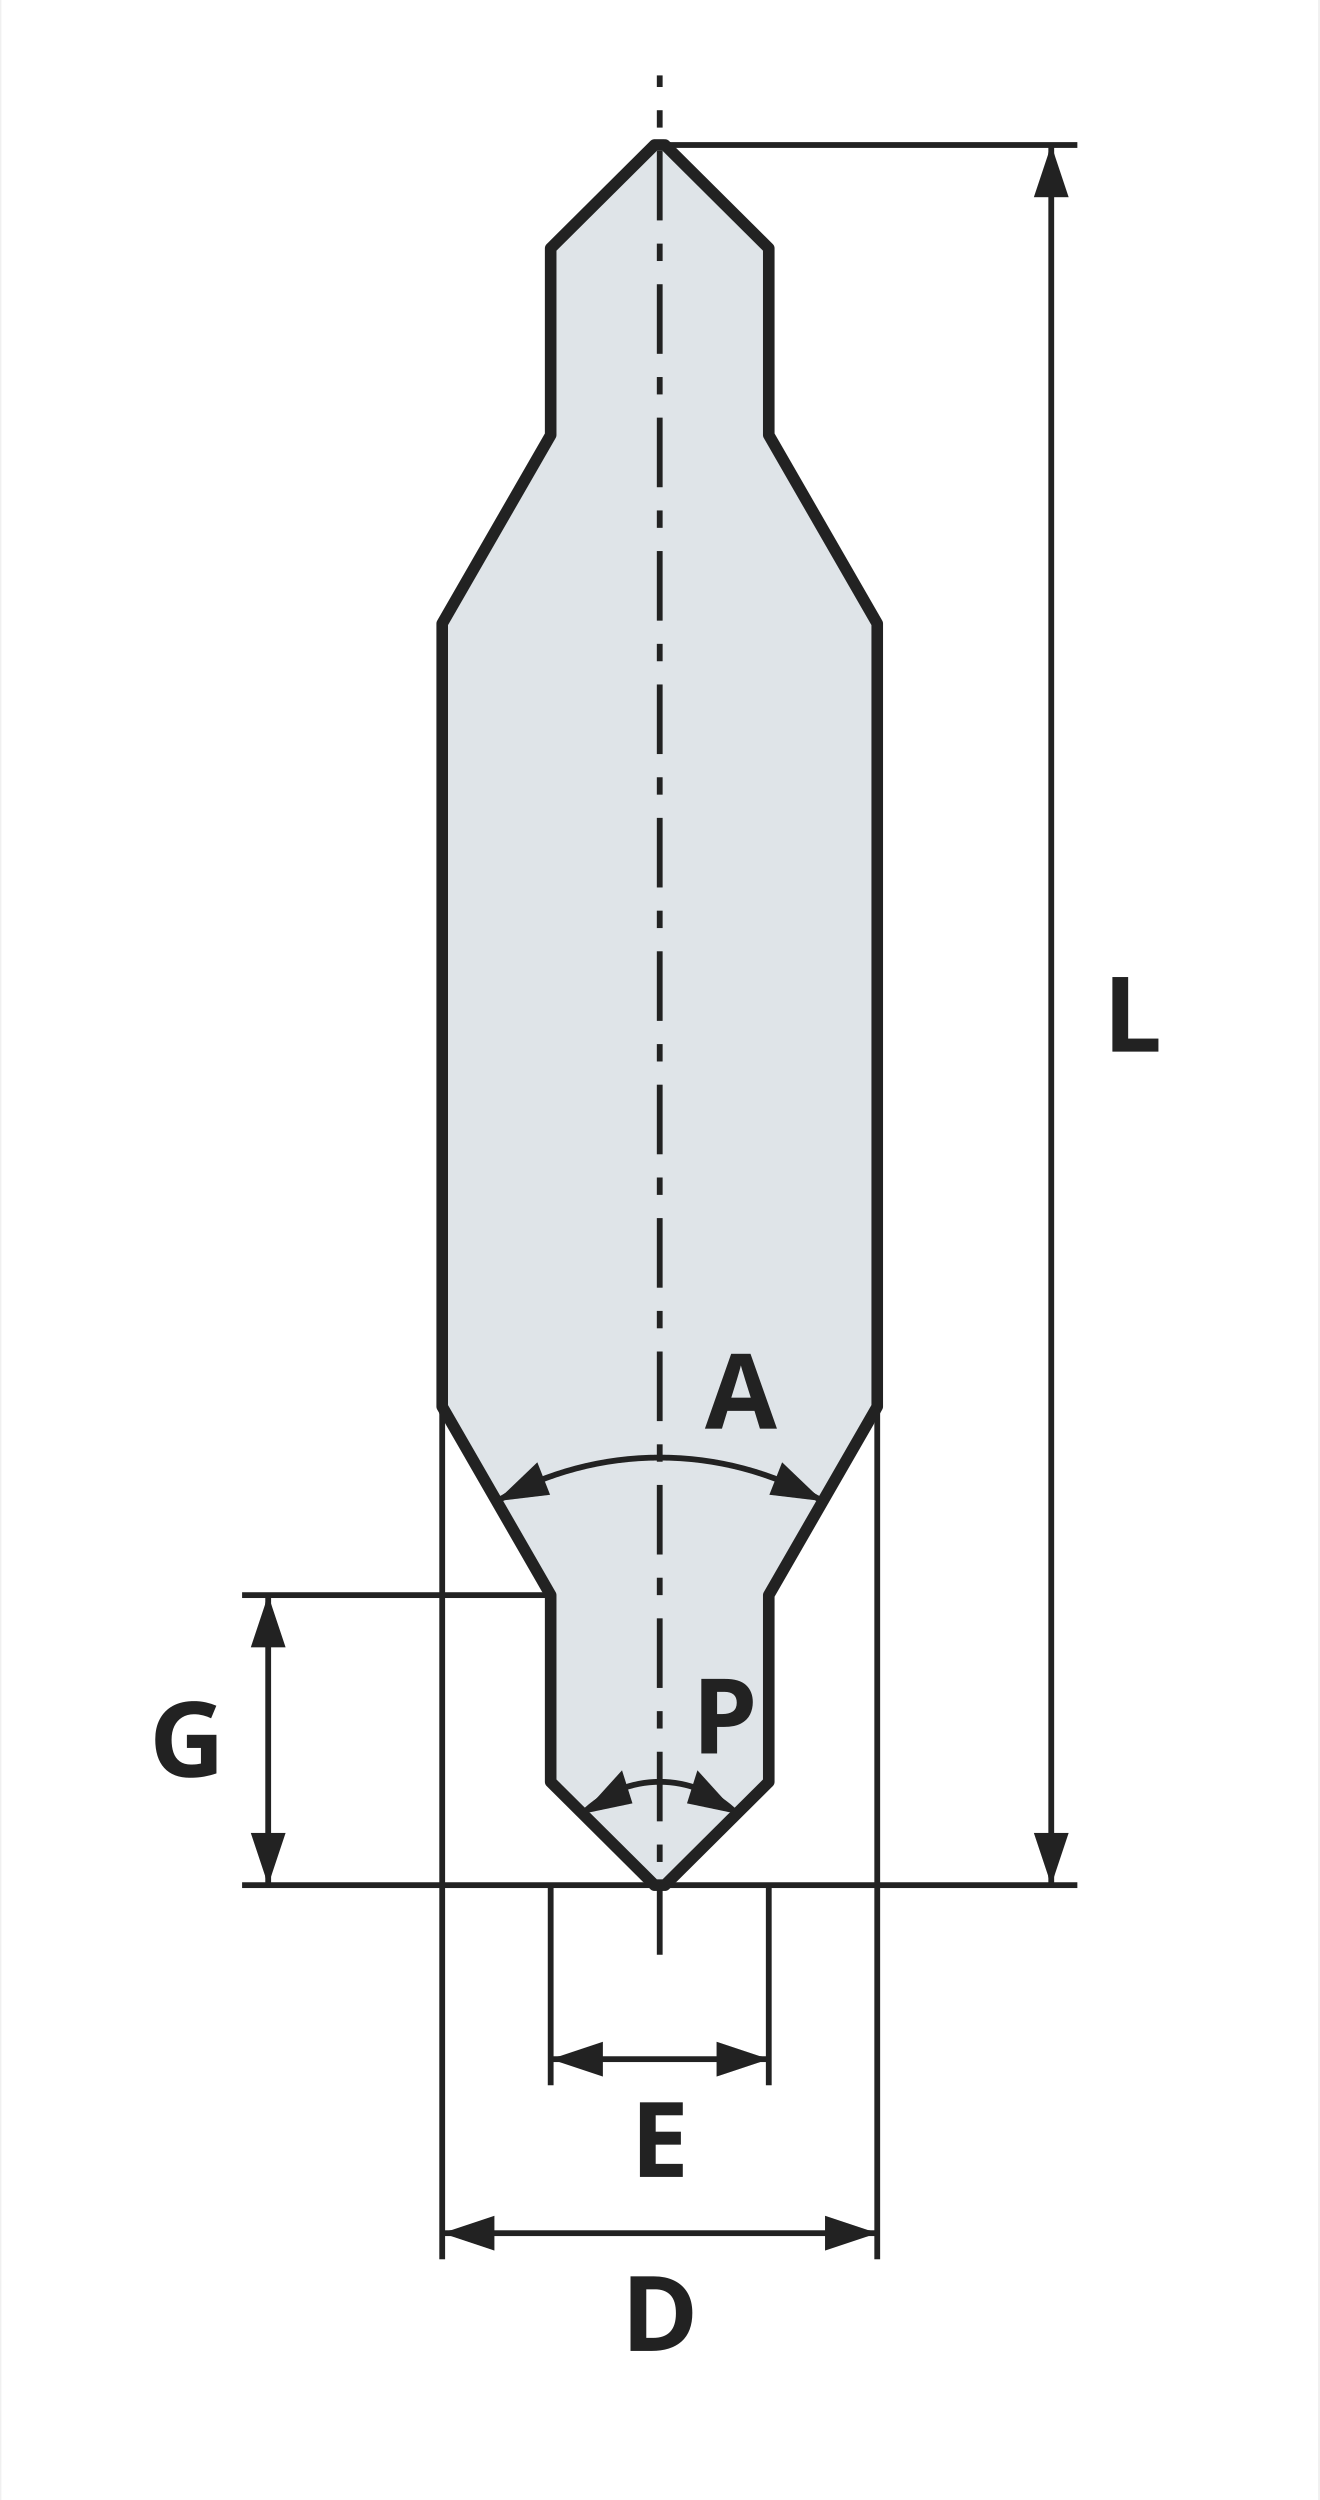
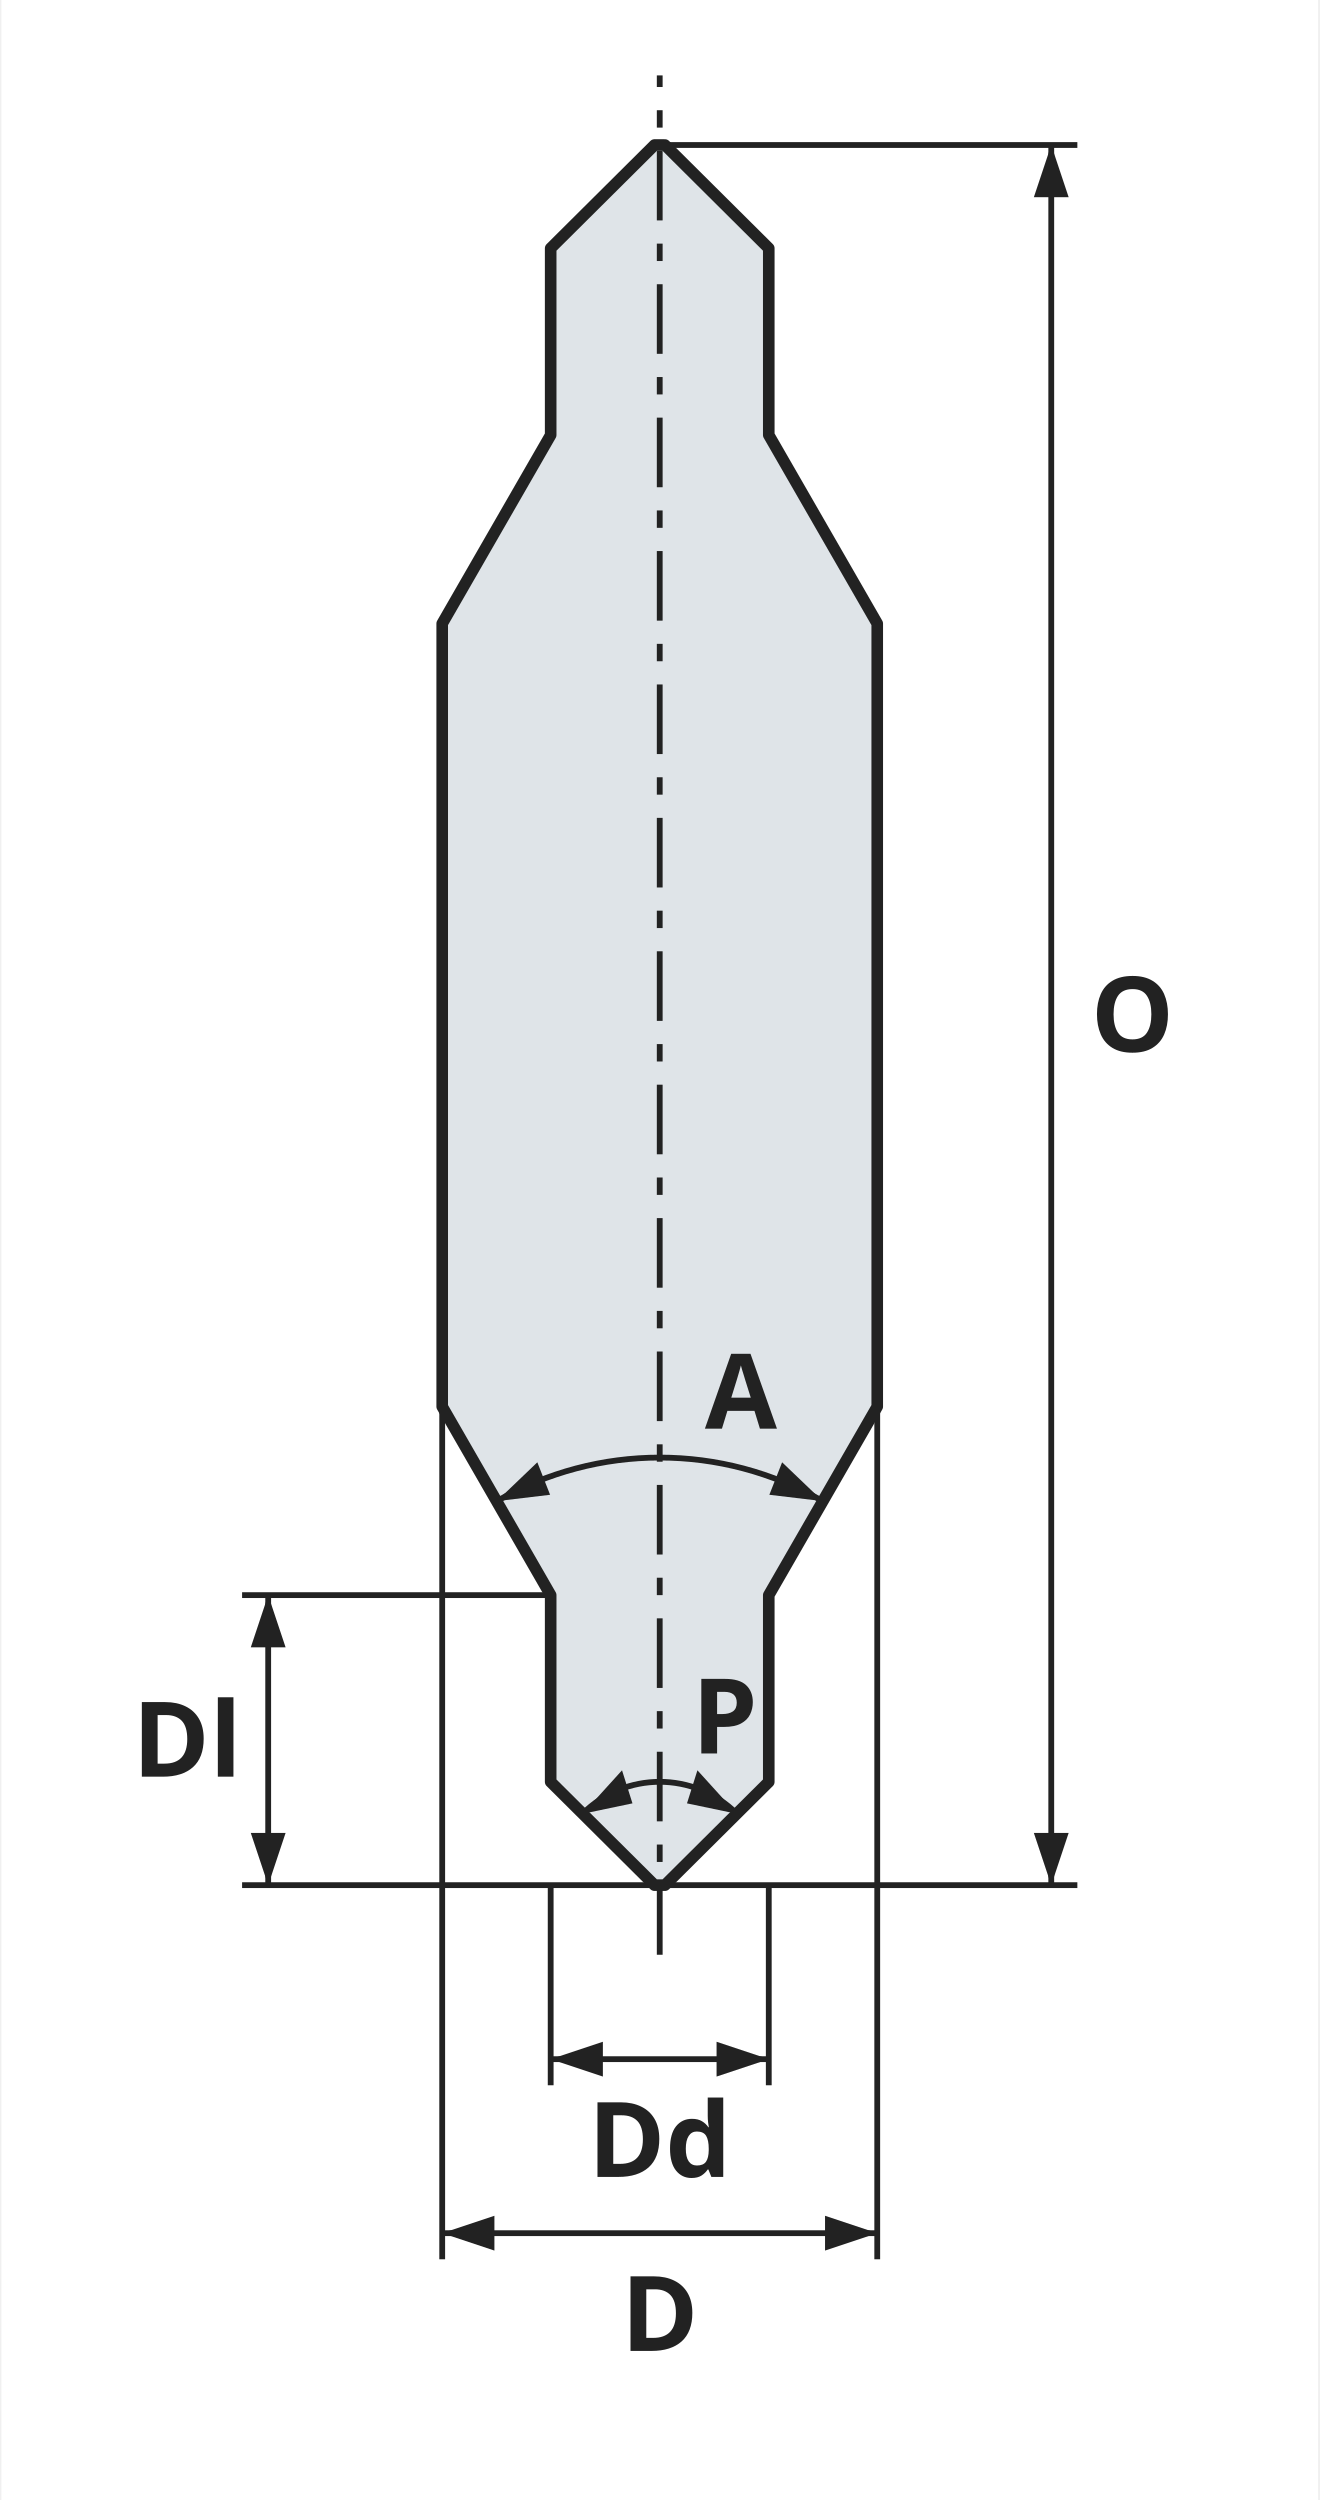
<svg xmlns="http://www.w3.org/2000/svg" viewBox="-113.5 -325.0 227.0 431.0" width="114" height="216">
  <rect x="-113.5" y="-325.0" width="227.0" height="431.0" fill="white" />
  <polygon points="0.0,-0.0 0.9,-0.0 18.8,-17.8 18.8,-50.0 37.5,-82.5 37.5,-217.5 18.8,-250.0 18.8,-282.2 0.9,-300.0 0.0,-300.0 -0.0,-300.0 -0.9,-300.0 -18.8,-282.2 -18.8,-250.0 -37.5,-217.5 -37.5,-82.5 -18.8,-50.0 -18.8,-17.8 -0.9,-0.0 -0.0,-0.0" fill="#dfe4e8" stroke="#222222" stroke-width="2" stroke-linejoin="round" />
  <line x1="0.0" y1="12.0" x2="0.0" y2="-312.0" stroke="#222222" stroke-width="1" stroke-dasharray="12 4 3 4" />
  <line x1="-18.8" y1="-0.0" x2="-18.8" y2="34.5" stroke="#222222" stroke-width="1" />
  <line x1="18.8" y1="-0.0" x2="18.8" y2="34.5" stroke="#222222" stroke-width="1" />
  <line x1="-18.8" y1="30.0" x2="18.8" y2="30.0" stroke="#222222" stroke-width="1" />
  <polygon points="-18.8,30.0 -9.8,27.0 -9.8,33.0" fill="#222222" />
  <polygon points="18.8,30.0 9.8,27.0 9.8,33.0" fill="#222222" />
-   <text x="0.0" y="50.3" font-family="sans-serif" font-size="18" font-weight="bold" text-anchor="middle" fill="#222222">E</text>
+   <text x="0.0" y="50.3" font-family="sans-serif" font-size="18" font-weight="bold" text-anchor="middle" fill="#222222">Dd</text>
  <line x1="-37.5" y1="-82.5" x2="-37.5" y2="64.5" stroke="#222222" stroke-width="1" />
  <line x1="37.5" y1="-82.5" x2="37.5" y2="64.5" stroke="#222222" stroke-width="1" />
  <line x1="-37.5" y1="60.0" x2="37.5" y2="60.0" stroke="#222222" stroke-width="1" />
  <polygon points="-37.5,60.0 -28.5,57.0 -28.5,63.0" fill="#222222" />
  <polygon points="37.5,60.0 28.5,57.0 28.5,63.0" fill="#222222" />
  <text x="0.0" y="80.3" font-family="sans-serif" font-size="18" font-weight="bold" text-anchor="middle" fill="#222222">D</text>
  <line x1="0.0" y1="-0.0" x2="-72.0" y2="-0.0" stroke="#222222" stroke-width="1" />
  <line x1="-18.8" y1="-50.0" x2="-72.0" y2="-50.0" stroke="#222222" stroke-width="1" />
  <line x1="-67.5" y1="-0.0" x2="-67.5" y2="-50.0" stroke="#222222" stroke-width="1" />
  <polygon points="-67.5,-0.0 -64.5,-9.0 -70.5,-9.0" fill="#222222" />
  <polygon points="-67.5,-50.0 -64.5,-41.0 -70.5,-41.0" fill="#222222" />
-   <text x="-81.5" y="-18.7" font-family="sans-serif" font-size="18" font-weight="bold" text-anchor="middle" fill="#222222">G</text>
+   <text x="-81.5" y="-18.7" font-family="sans-serif" font-size="18" font-weight="bold" text-anchor="middle" fill="#222222">Dl</text>
  <line x1="0.9" y1="-0.0" x2="72.0" y2="-0.0" stroke="#222222" stroke-width="1" />
  <line x1="0.9" y1="-300.0" x2="72.0" y2="-300.0" stroke="#222222" stroke-width="1" />
  <line x1="67.5" y1="-0.0" x2="67.5" y2="-300.0" stroke="#222222" stroke-width="1" />
  <polygon points="67.5,-0.0 70.5,-9.0 64.5,-9.0" fill="#222222" />
  <polygon points="67.5,-300.0 70.5,-291.0 64.5,-291.0" fill="#222222" />
-   <text x="81.5" y="-143.7" font-family="sans-serif" font-size="18" font-weight="bold" text-anchor="middle" fill="#222222">L</text>
+   <text x="81.5" y="-143.7" font-family="sans-serif" font-size="18" font-weight="bold" text-anchor="middle" fill="#222222">O</text>
  <path d="M 13.3 -12.3 A 18.8 18.8 0 0 0 -13.3 -12.3" fill="none" stroke="#222222" stroke-width="1" />
  <polygon points="13.3,-12.3 6.5,-19.8 4.7,-14.1" fill="#222222" />
  <polygon points="-13.3,-12.3 -6.5,-19.8 -4.7,-14.1" fill="#222222" />
  <text x="11.2" y="-22.7" font-family="sans-serif" font-size="18" font-weight="bold" text-anchor="middle" fill="#222222">P</text>
  <path d="M 28.1 -66.2 A 56.3 56.3 0 0 0 -28.1 -66.2" fill="none" stroke="#222222" stroke-width="1" />
  <polygon points="28.1,-66.2 21.1,-72.9 18.9,-67.3" fill="#222222" />
  <polygon points="-28.1,-66.2 -21.1,-72.9 -18.9,-67.3" fill="#222222" />
  <text x="14.0" y="-78.7" font-family="sans-serif" font-size="18" font-weight="bold" text-anchor="middle" fill="#222222">A</text>
</svg>
